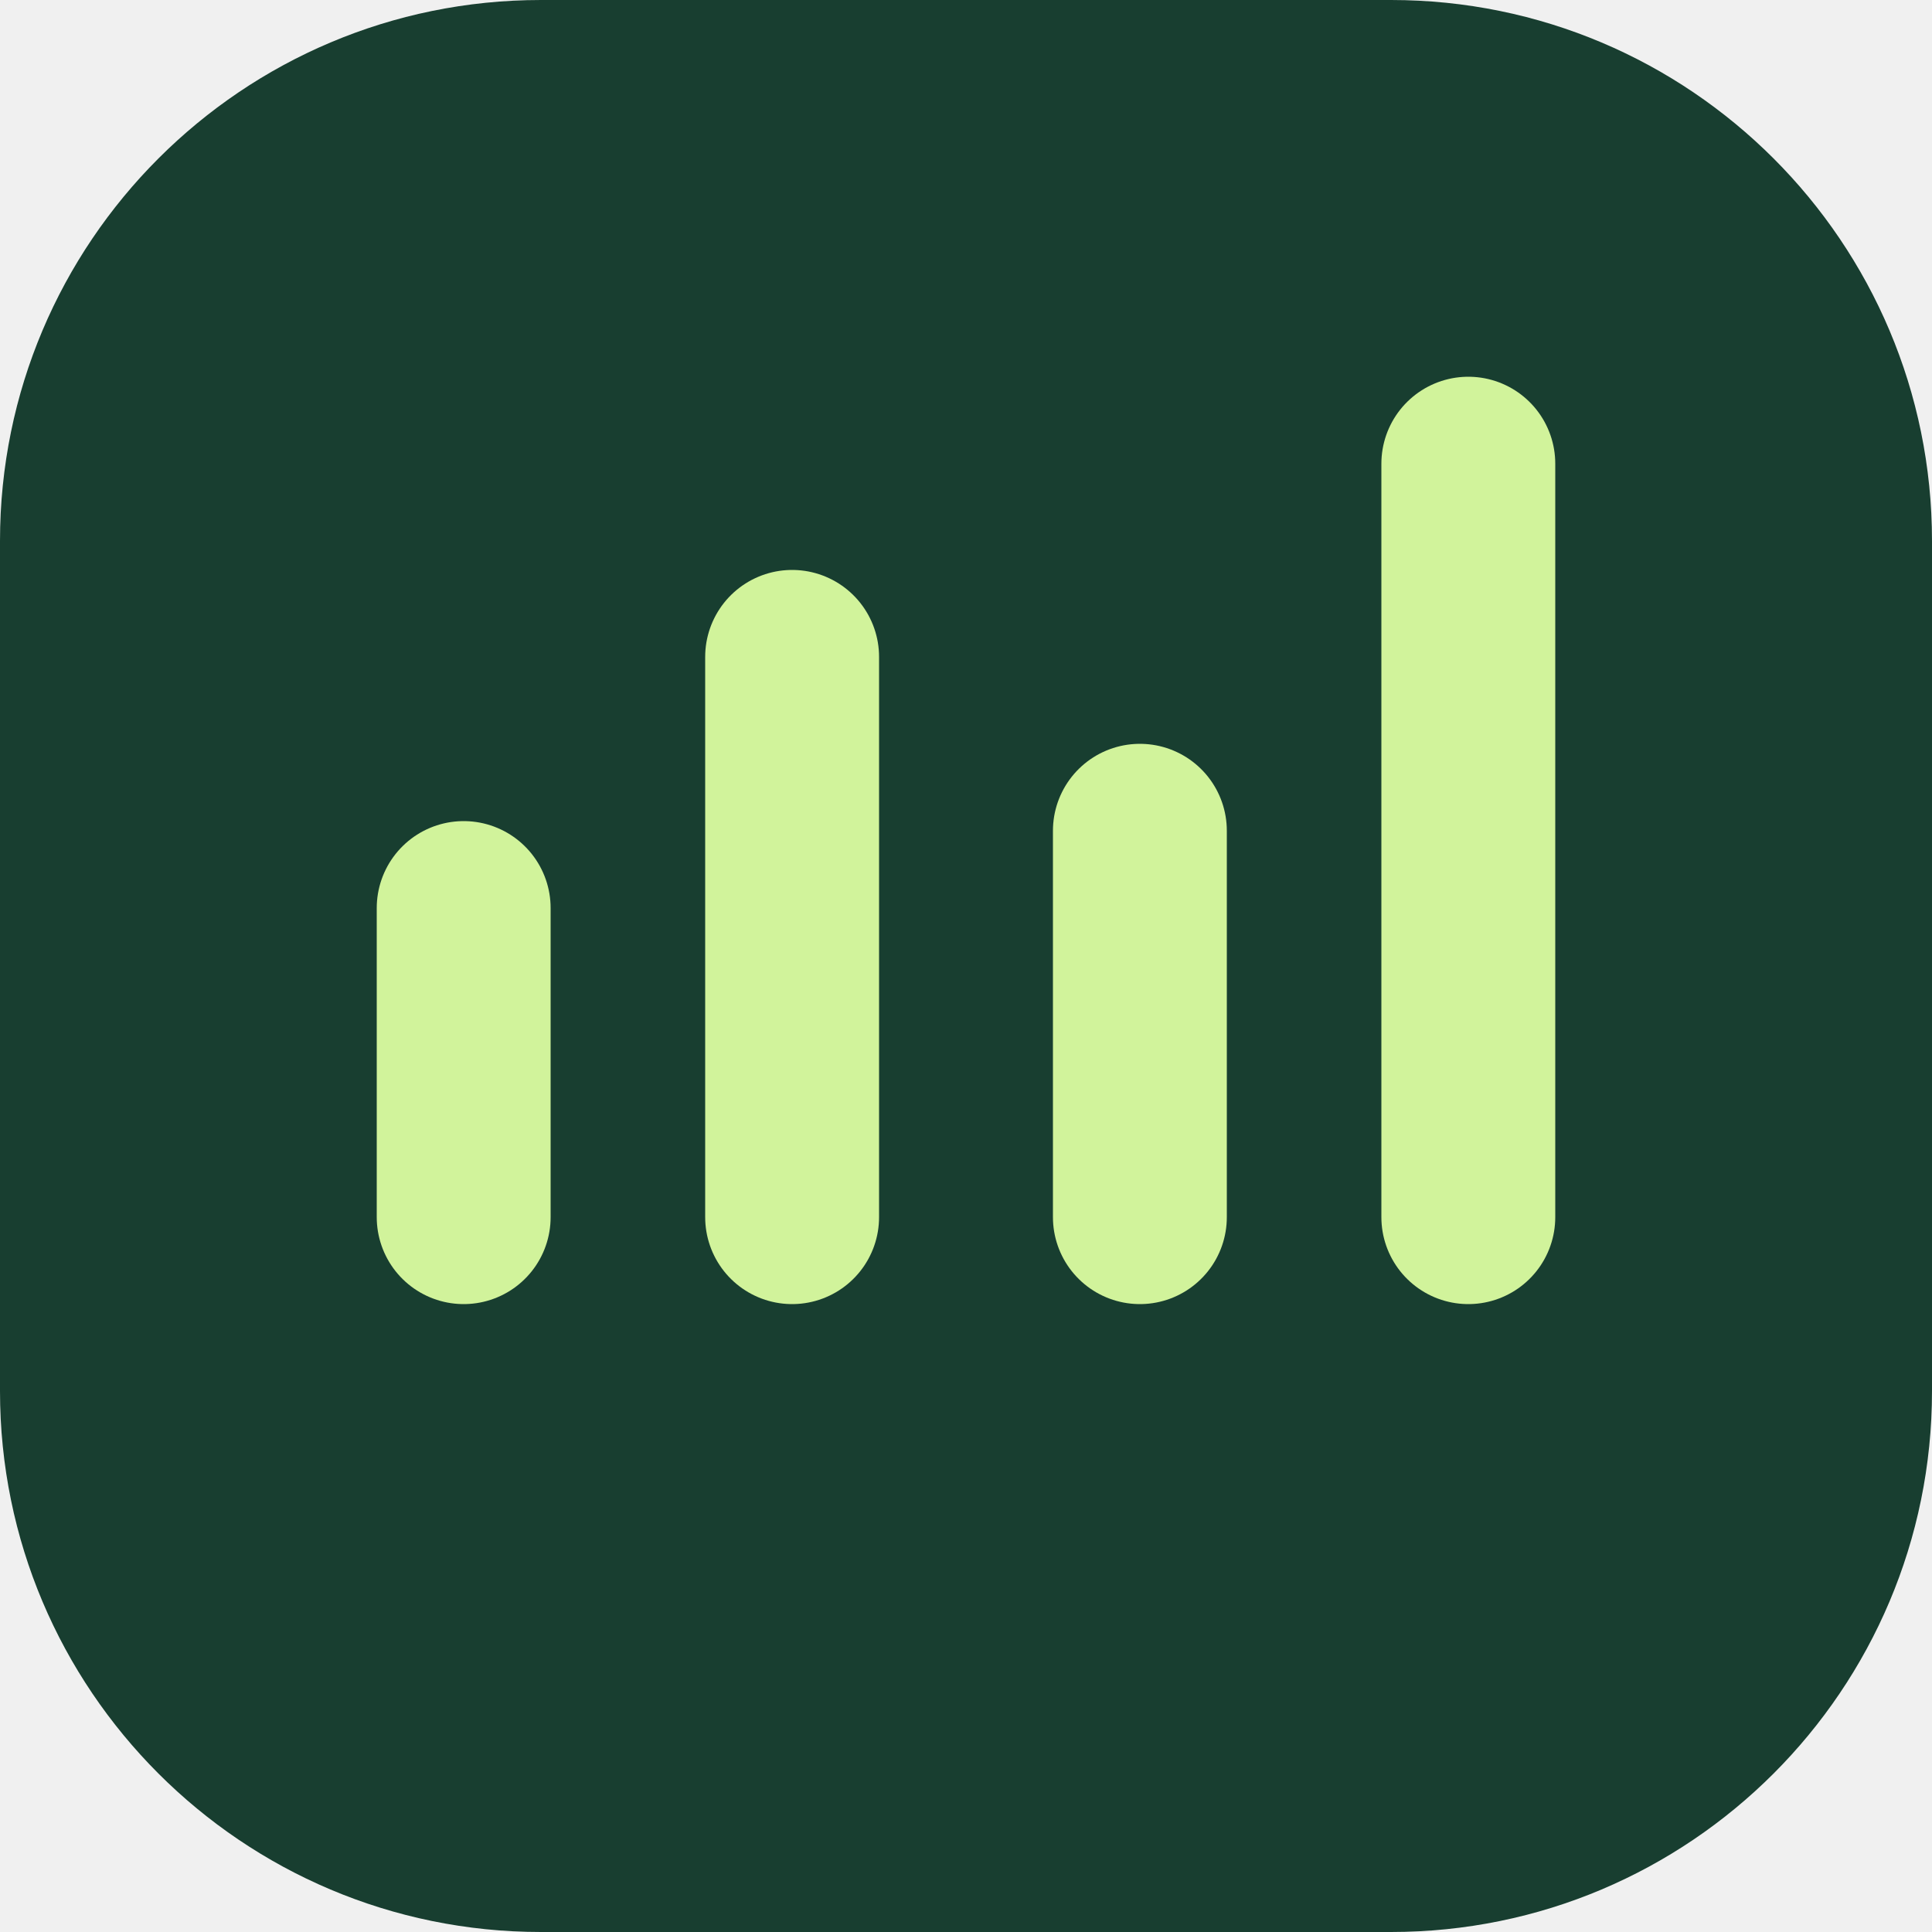
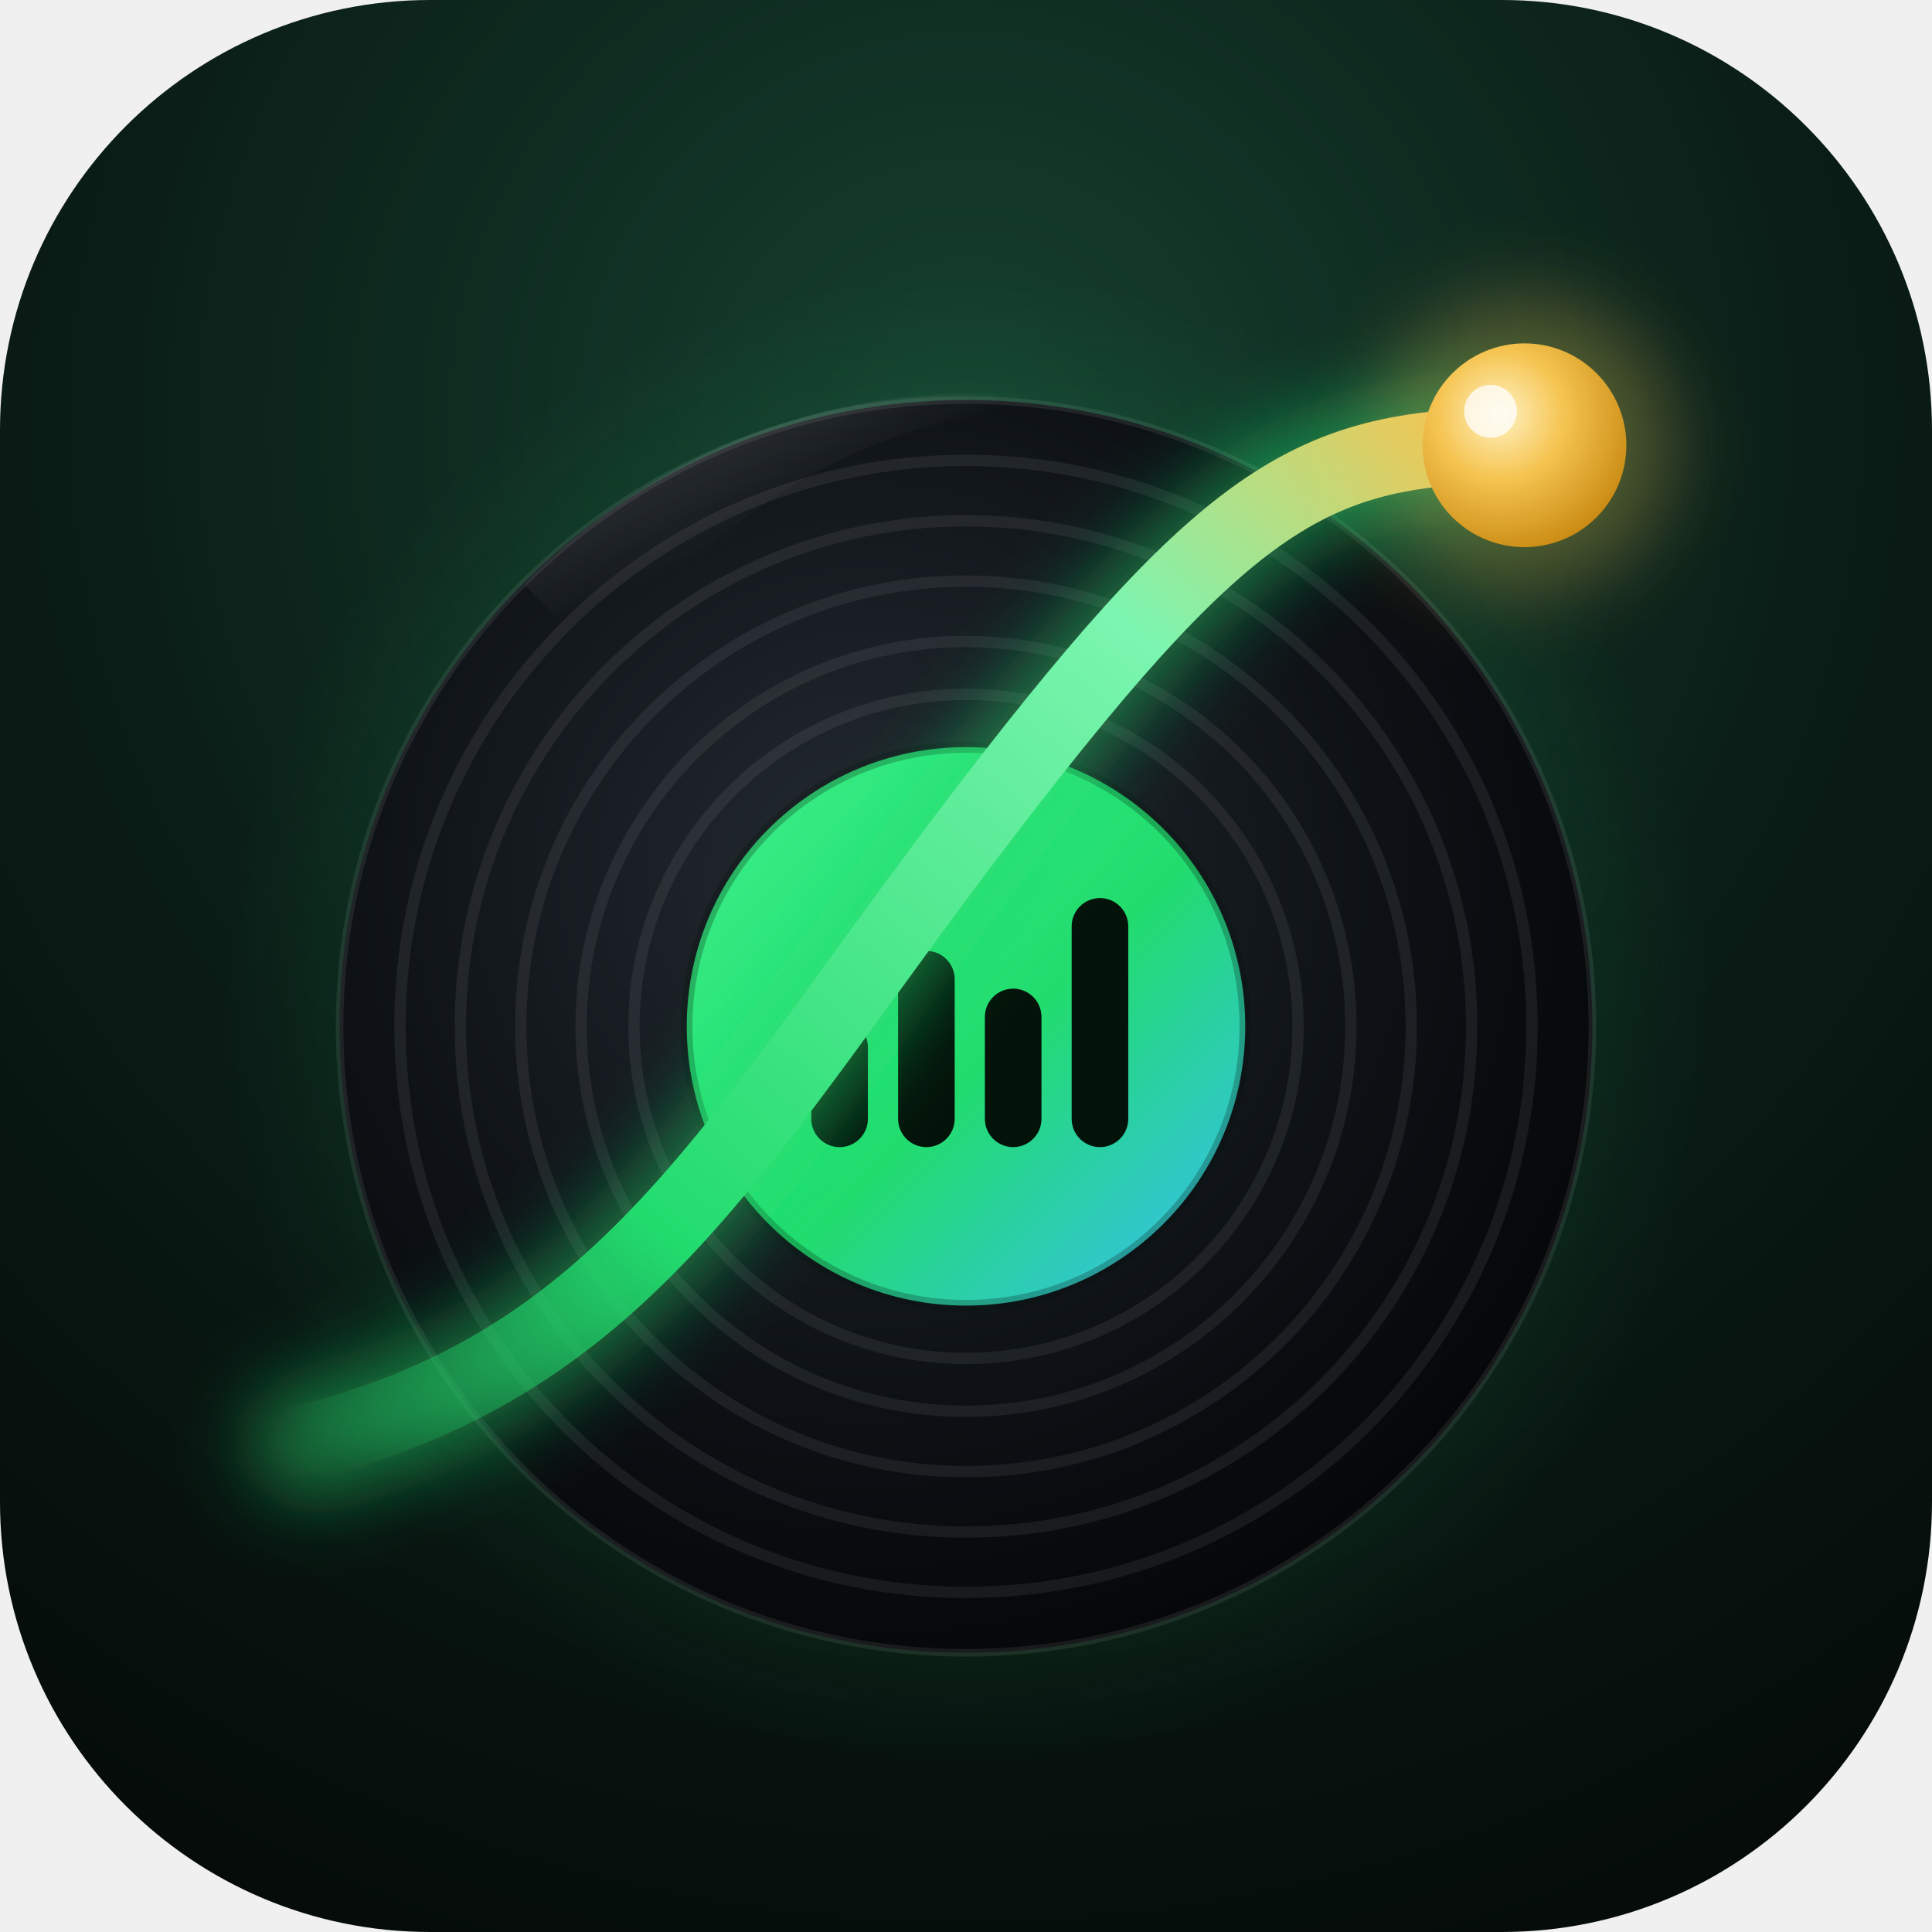
- <svg xmlns="http://www.w3.org/2000/svg" viewBox="0 0 100 100">
-   <rect width="100" height="100" rx="28" fill="#183e30" />
-   <path d="M24 63V47m17 16V34m18 29V43m17 20V24" stroke="#d1f39b" stroke-width="9" stroke-linecap="round" />
+ <svg xmlns="http://www.w3.org/2000/svg" viewBox="0 0 512 512">
+   <defs>
+     <radialGradient id="bg" cx="50%" cy="22%" r="85%">
+       <stop offset="0" stop-color="#15402f" />
+       <stop offset=".55" stop-color="#0a1c16" />
+       <stop offset="1" stop-color="#050b09" />
+     </radialGradient>
+     <radialGradient id="glow" cx="50%" cy="50%" r="50%">
+       <stop offset="0" stop-color="#22dc6e" stop-opacity=".34" />
+       <stop offset="1" stop-color="#22dc6e" stop-opacity="0" />
+     </radialGradient>
+     <radialGradient id="vinyl" cx="42%" cy="38%" r="70%">
+       <stop offset="0" stop-color="#232a31" />
+       <stop offset=".6" stop-color="#0d1115" />
+       <stop offset="1" stop-color="#030405" />
+     </radialGradient>
+     <linearGradient id="label" x1="0" y1="0" x2="1" y2="1">
+       <stop offset="0" stop-color="#3cf08a" />
+       <stop offset=".55" stop-color="#22dc6e" />
+       <stop offset="1" stop-color="#38bdf8" />
+     </linearGradient>
+     <linearGradient id="shine" x1="0" y1="0" x2="1" y2="1">
+       <stop offset="0" stop-color="#fff" stop-opacity=".22" />
+       <stop offset=".45" stop-color="#fff" stop-opacity="0" />
+       <stop offset="1" stop-color="#fff" stop-opacity="0" />
+     </linearGradient>
+     <linearGradient id="line" x1="0" y1="1" x2="1" y2="0">
+       <stop offset="0" stop-color="#22dc6e" stop-opacity=".0" />
+       <stop offset=".25" stop-color="#22dc6e" />
+       <stop offset=".75" stop-color="#7cf5b0" />
+       <stop offset="1" stop-color="#f5c451" />
+     </linearGradient>
+     <radialGradient id="gold" cx="38%" cy="35%" r="70%">
+       <stop offset="0" stop-color="#fff3c4" />
+       <stop offset=".45" stop-color="#f5c451" />
+       <stop offset="1" stop-color="#c98a12" />
+     </radialGradient>
+     <filter id="soft" x="-30%" y="-30%" width="160%" height="160%">
+       <feGaussianBlur stdDeviation="10" />
+     </filter>
+   </defs>
+   <rect id="plate" width="512" height="512" rx="114" fill="url(#bg)" />
+   <circle cx="256" cy="270" r="200" fill="url(#glow)" />
+   <g>
+     <circle cx="256" cy="272" r="166" fill="url(#vinyl)" />
+     <g fill="none" stroke="#fff" stroke-opacity=".07" stroke-width="3">
+       <circle cx="256" cy="272" r="150" />
+       <circle cx="256" cy="272" r="134" />
+       <circle cx="256" cy="272" r="118" />
+       <circle cx="256" cy="272" r="102" />
+       <circle cx="256" cy="272" r="88" />
+     </g>
+     <path d="M139 155a166 166 0 0 1 150-48 150 150 0 0 0-128 70z" fill="url(#shine)" />
+     <circle cx="256" cy="272" r="166" fill="none" stroke="#fff" stroke-opacity=".08" stroke-width="2" />
+     <circle cx="256" cy="272" r="74" fill="url(#label)" />
+     <circle cx="256" cy="272" r="74" fill="none" stroke="#04130a" stroke-opacity=".25" stroke-width="3" />
+     <g fill="#04130a">
+       <rect x="215" y="270" width="15" height="34" rx="7.5" />
+       <rect x="238" y="252" width="15" height="52" rx="7.5" />
+       <rect x="261" y="262" width="15" height="42" rx="7.5" />
+       <rect x="284" y="238" width="15" height="66" rx="7.5" />
+     </g>
+   </g>
+   <path d="M82 382 C 168 360, 196 300, 262 214 S 350 118, 404 118" fill="none" stroke="#22dc6e" stroke-opacity=".5" stroke-width="30" stroke-linecap="round" filter="url(#soft)" />
+   <path d="M82 382 C 168 360, 196 300, 262 214 S 350 118, 404 118" fill="none" stroke="url(#line)" stroke-width="20" stroke-linecap="round" />
+   <circle cx="404" cy="118" r="40" fill="#f5c451" fill-opacity=".28" filter="url(#soft)" />
+   <circle cx="404" cy="118" r="27" fill="url(#gold)" />
+   <circle cx="395" cy="109" r="7" fill="#fff" fill-opacity=".75" />
</svg>
